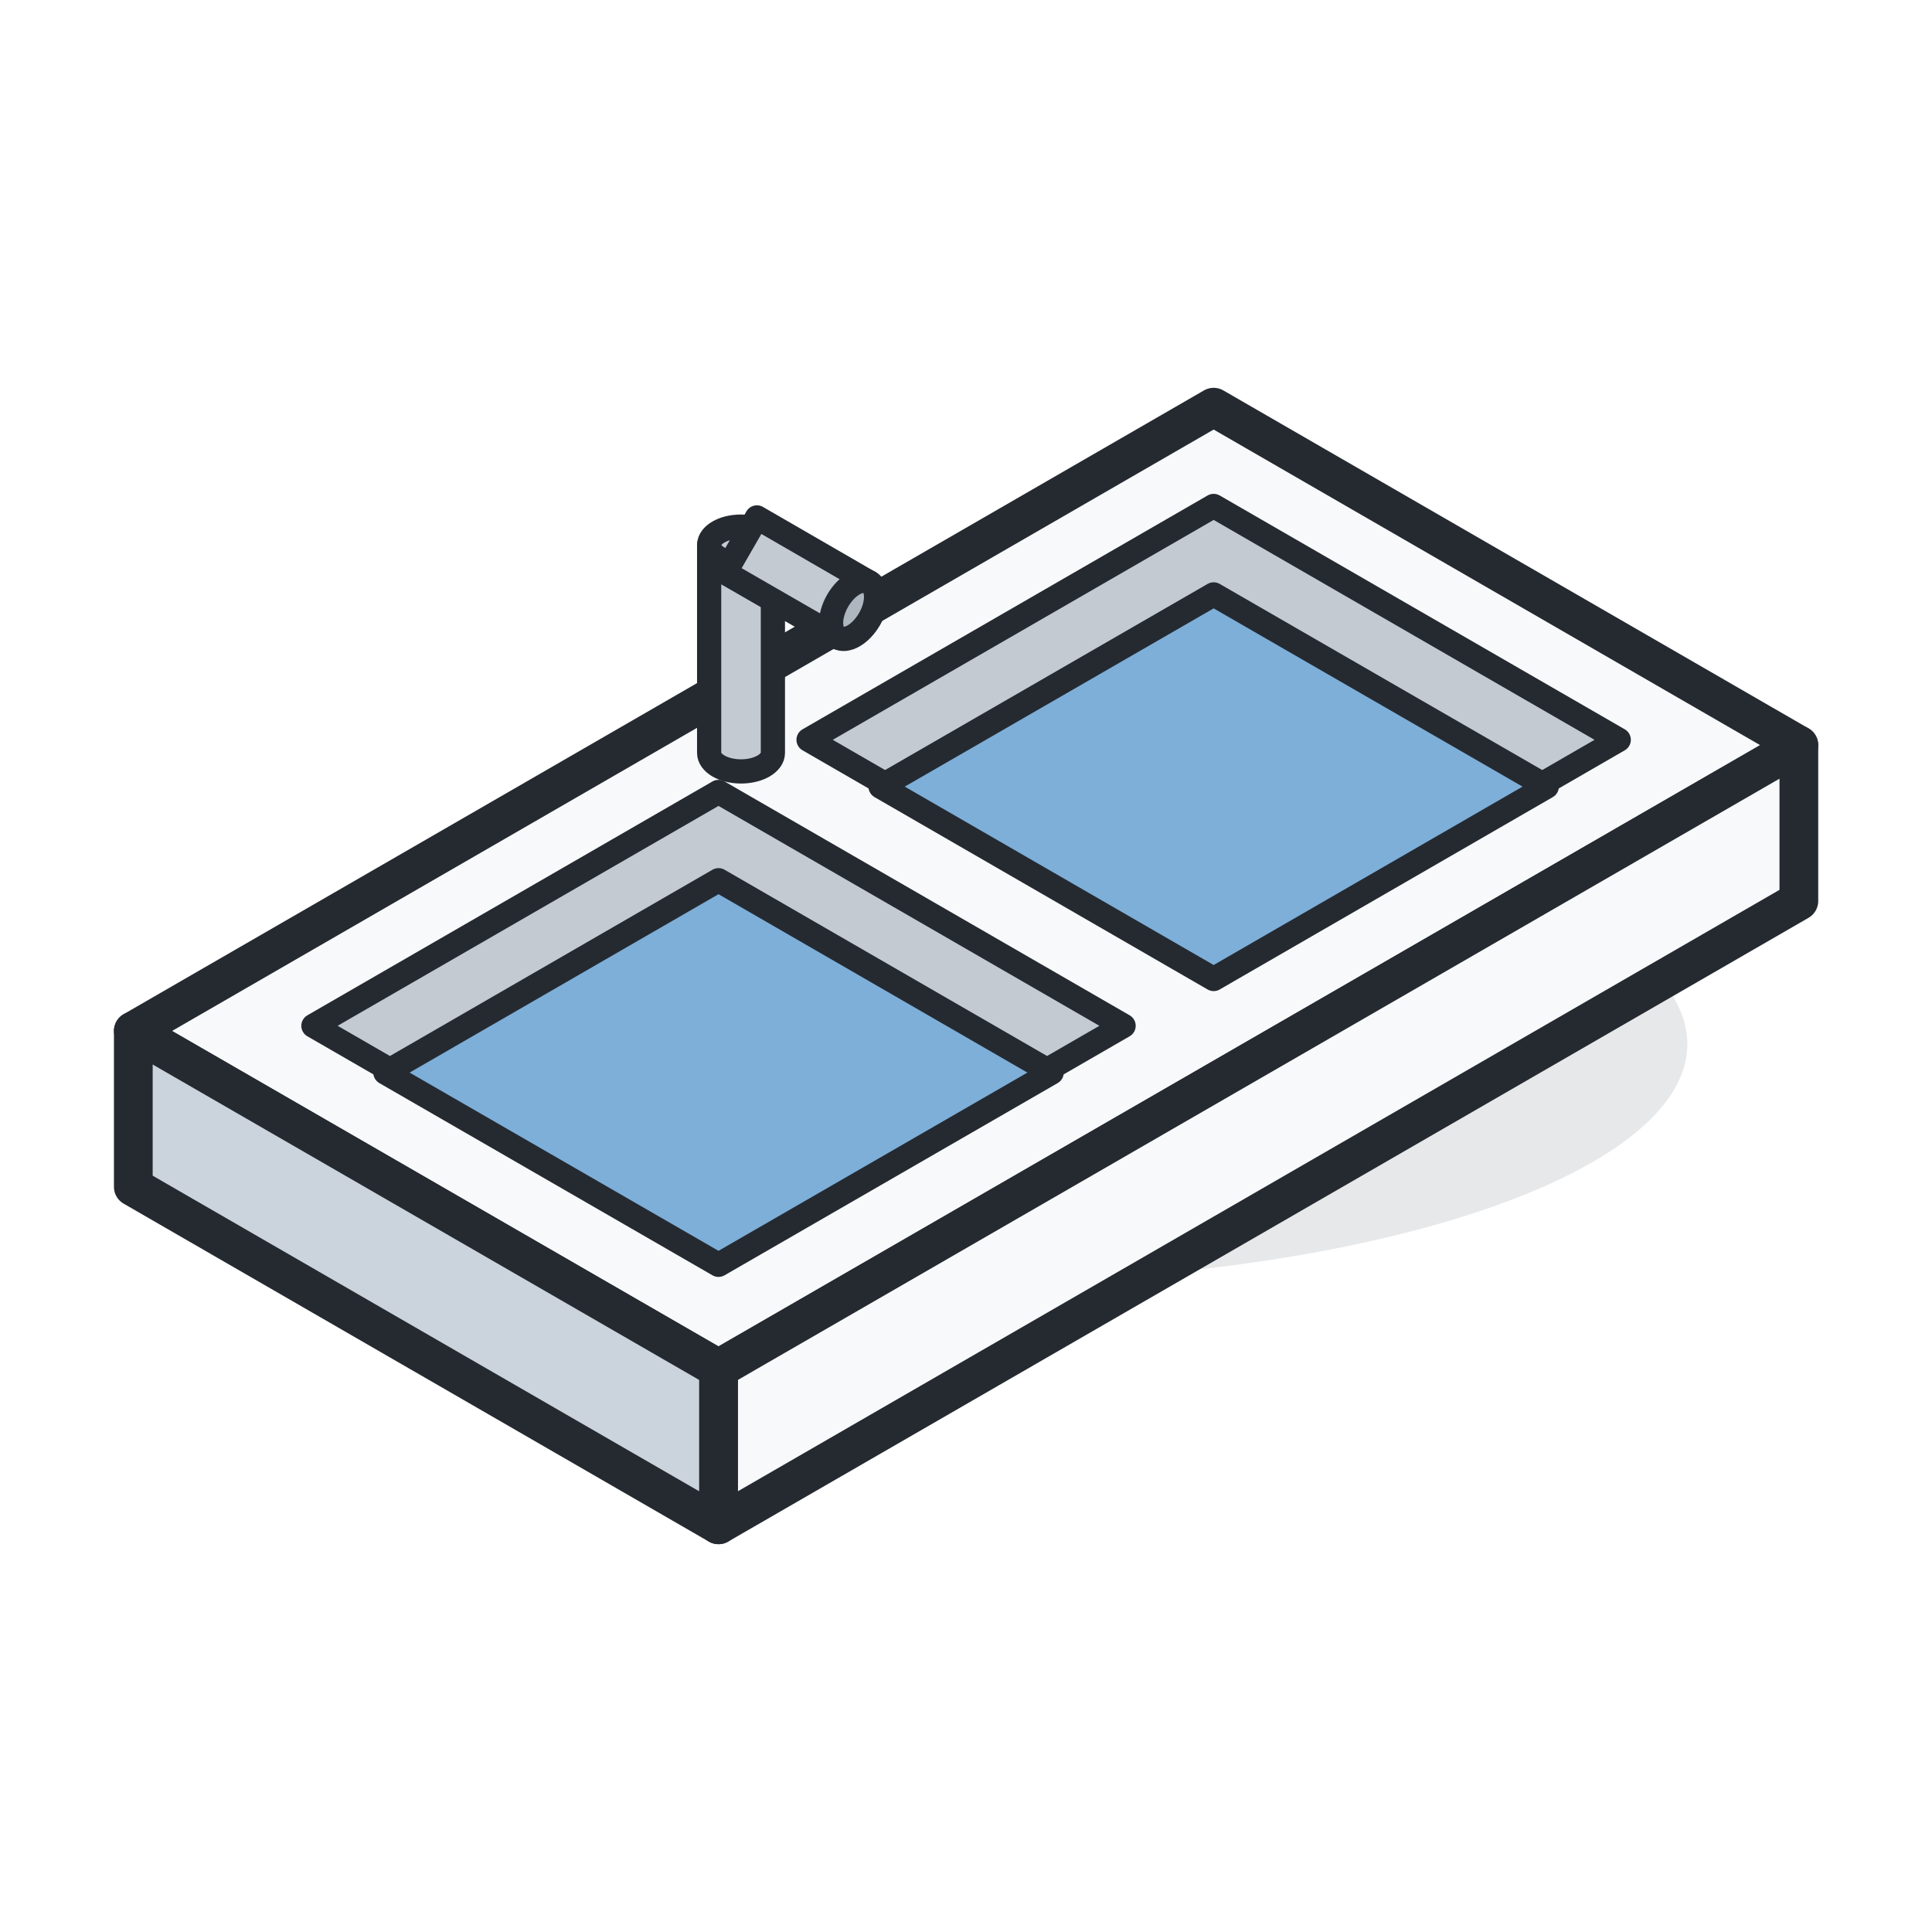
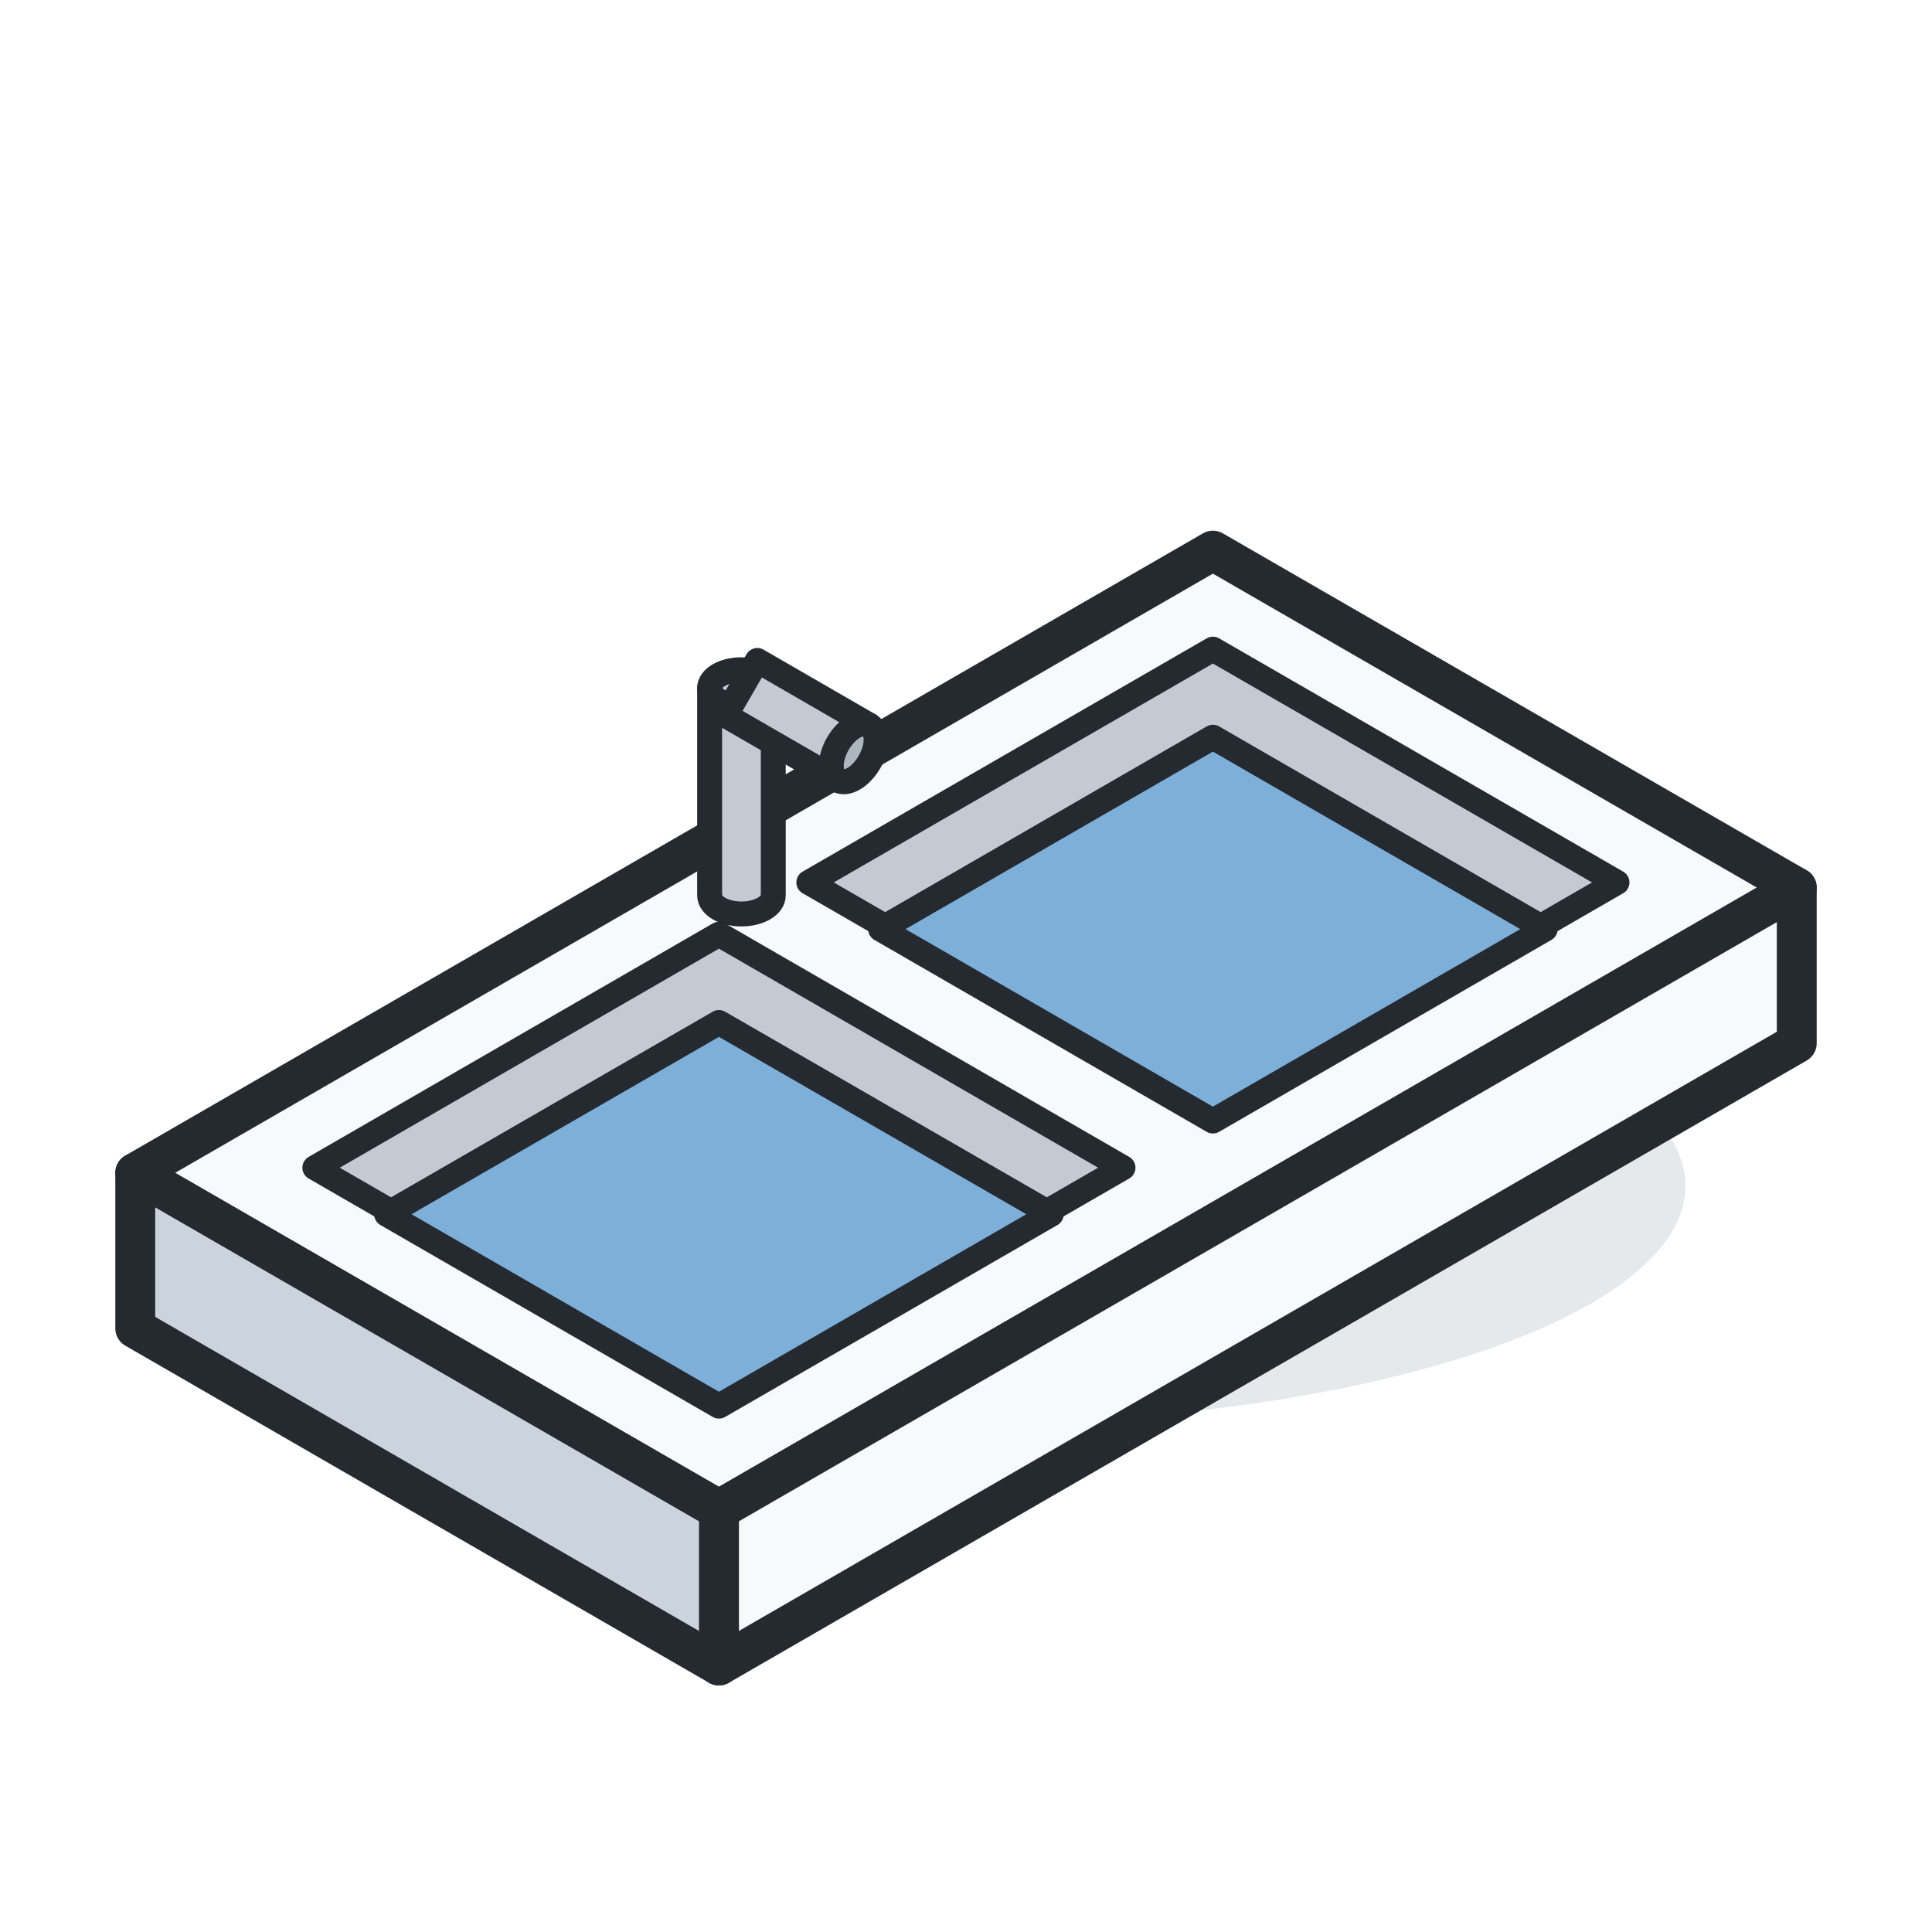
- <svg xmlns="http://www.w3.org/2000/svg" viewBox="0.14 8.97 119.71 119.71">
-   <ellipse cx="60.00" cy="73.66" rx="44.69" ry="14.75" fill="#0B1220" opacity="0.1" />
-   <polygon points="75.34,34.20 111.60,55.14 44.66,93.78 8.40,72.85" fill="#F7F9FB" stroke="#252A31" stroke-width="2.4" stroke-linejoin="round" />
-   <polygon points="111.60,64.80 44.66,103.45 44.66,93.78 111.60,55.14" fill="#F7F9FB" stroke="#252A31" stroke-width="2.4" stroke-linejoin="round" />
-   <polygon points="8.40,82.51 44.66,103.45 44.66,93.78 8.40,72.85" fill="#CBD3DC" stroke="#252A31" stroke-width="2.4" stroke-linejoin="round" />
-   <polygon points="75.34,40.32 100.44,54.81 75.34,69.31 50.24,54.81" fill="#C3CAD2" stroke="#252A31" stroke-width="1.5" stroke-linejoin="round" />
-   <polygon points="75.34,45.80 95.98,57.71 75.34,69.63 54.70,57.71" fill="#7DAFD9" stroke="#252A31" stroke-width="1.5" stroke-linejoin="round" />
-   <polygon points="44.66,58.04 69.76,72.53 44.66,87.02 19.56,72.53" fill="#C3CAD2" stroke="#252A31" stroke-width="1.5" stroke-linejoin="round" />
-   <polygon points="44.66,63.51 65.30,75.43 44.66,87.34 24.02,75.43" fill="#7DAFD9" stroke="#252A31" stroke-width="1.5" stroke-linejoin="round" />
-   <path d="M 44.08 42.74 L 44.08 55.62 A 1.96 1.14 0 0 0 48.03 55.62 L 48.03 42.74 A 1.96 1.14 0 0 1 44.08 42.74 Z" fill="#C3CAD2" stroke="#252A31" stroke-width="1.5" stroke-linejoin="round" />
-   <ellipse cx="46.05" cy="42.74" rx="1.97" ry="1.14" fill="#C3CAD2" stroke="#252A31" stroke-width="1.5" />
-   <polygon points="45.07,44.45 52.04,48.47 54.01,45.06 47.04,41.03" fill="#C3CAD2" stroke="#252A31" stroke-width="1.5" stroke-linejoin="round" />
-   <ellipse cx="53.03" cy="46.76" rx="1.97" ry="1.14" fill="#AEB6BF" stroke="#252A31" stroke-width="1.5" transform="rotate(120 53.03 46.76)" />
+ <svg xmlns="http://www.w3.org/2000/svg" viewBox="-73.00 -42.50 116.28 116.28">
+   <ellipse cx="-14.86" cy="28.87" rx="43.30" ry="14.29" fill="#0B1220" opacity="0.1" />
+   <polygon points="0.00,-9.36 35.14,10.92 -29.73,48.37 -64.86,28.09" fill="#F7F9FB" stroke="#252A31" stroke-width="2.4" stroke-linejoin="round" />
+   <polygon points="35.14,20.29 -29.73,57.74 -29.73,48.37 35.14,10.92" fill="#F7F9FB" stroke="#252A31" stroke-width="2.4" stroke-linejoin="round" />
+   <polygon points="-64.86,37.45 -29.73,57.74 -29.73,48.37 -64.86,28.09" fill="#CBD3DC" stroke="#252A31" stroke-width="2.4" stroke-linejoin="round" />
+   <polygon points="0.00,-3.43 24.32,10.61 0.00,24.65 -24.32,10.61" fill="#C3CAD2" stroke="#252A31" stroke-width="1.5" stroke-linejoin="round" />
+   <polygon points="0.00,1.87 20.00,13.42 0.00,24.97 -20.00,13.42" fill="#7DAFD9" stroke="#252A31" stroke-width="1.5" stroke-linejoin="round" />
+   <polygon points="-29.73,13.73 -5.41,27.78 -29.73,41.82 -54.05,27.78" fill="#C3CAD2" stroke="#252A31" stroke-width="1.5" stroke-linejoin="round" />
+   <polygon points="-29.73,19.04 -9.73,30.58 -29.73,42.13 -49.73,30.58" fill="#7DAFD9" stroke="#252A31" stroke-width="1.5" stroke-linejoin="round" />
+   <path d="M -30.29 -1.09 L -30.29 11.39 A 1.90 1.11 0 0 0 -26.46 11.39 L -26.46 -1.09 A 1.90 1.11 0 0 1 -30.29 -1.09 Z" fill="#C3CAD2" stroke="#252A31" stroke-width="1.5" stroke-linejoin="round" />
+   <ellipse cx="-28.38" cy="-1.09" rx="1.91" ry="1.10" fill="#C3CAD2" stroke="#252A31" stroke-width="1.5" />
+   <polygon points="-29.33,0.56 -22.58,4.46 -20.67,1.15 -27.42,-2.75" fill="#C3CAD2" stroke="#252A31" stroke-width="1.5" stroke-linejoin="round" />
+   <ellipse cx="-21.62" cy="2.81" rx="1.91" ry="1.10" fill="#AEB6BF" stroke="#252A31" stroke-width="1.5" transform="rotate(120 -21.62 2.81)" />
</svg>
